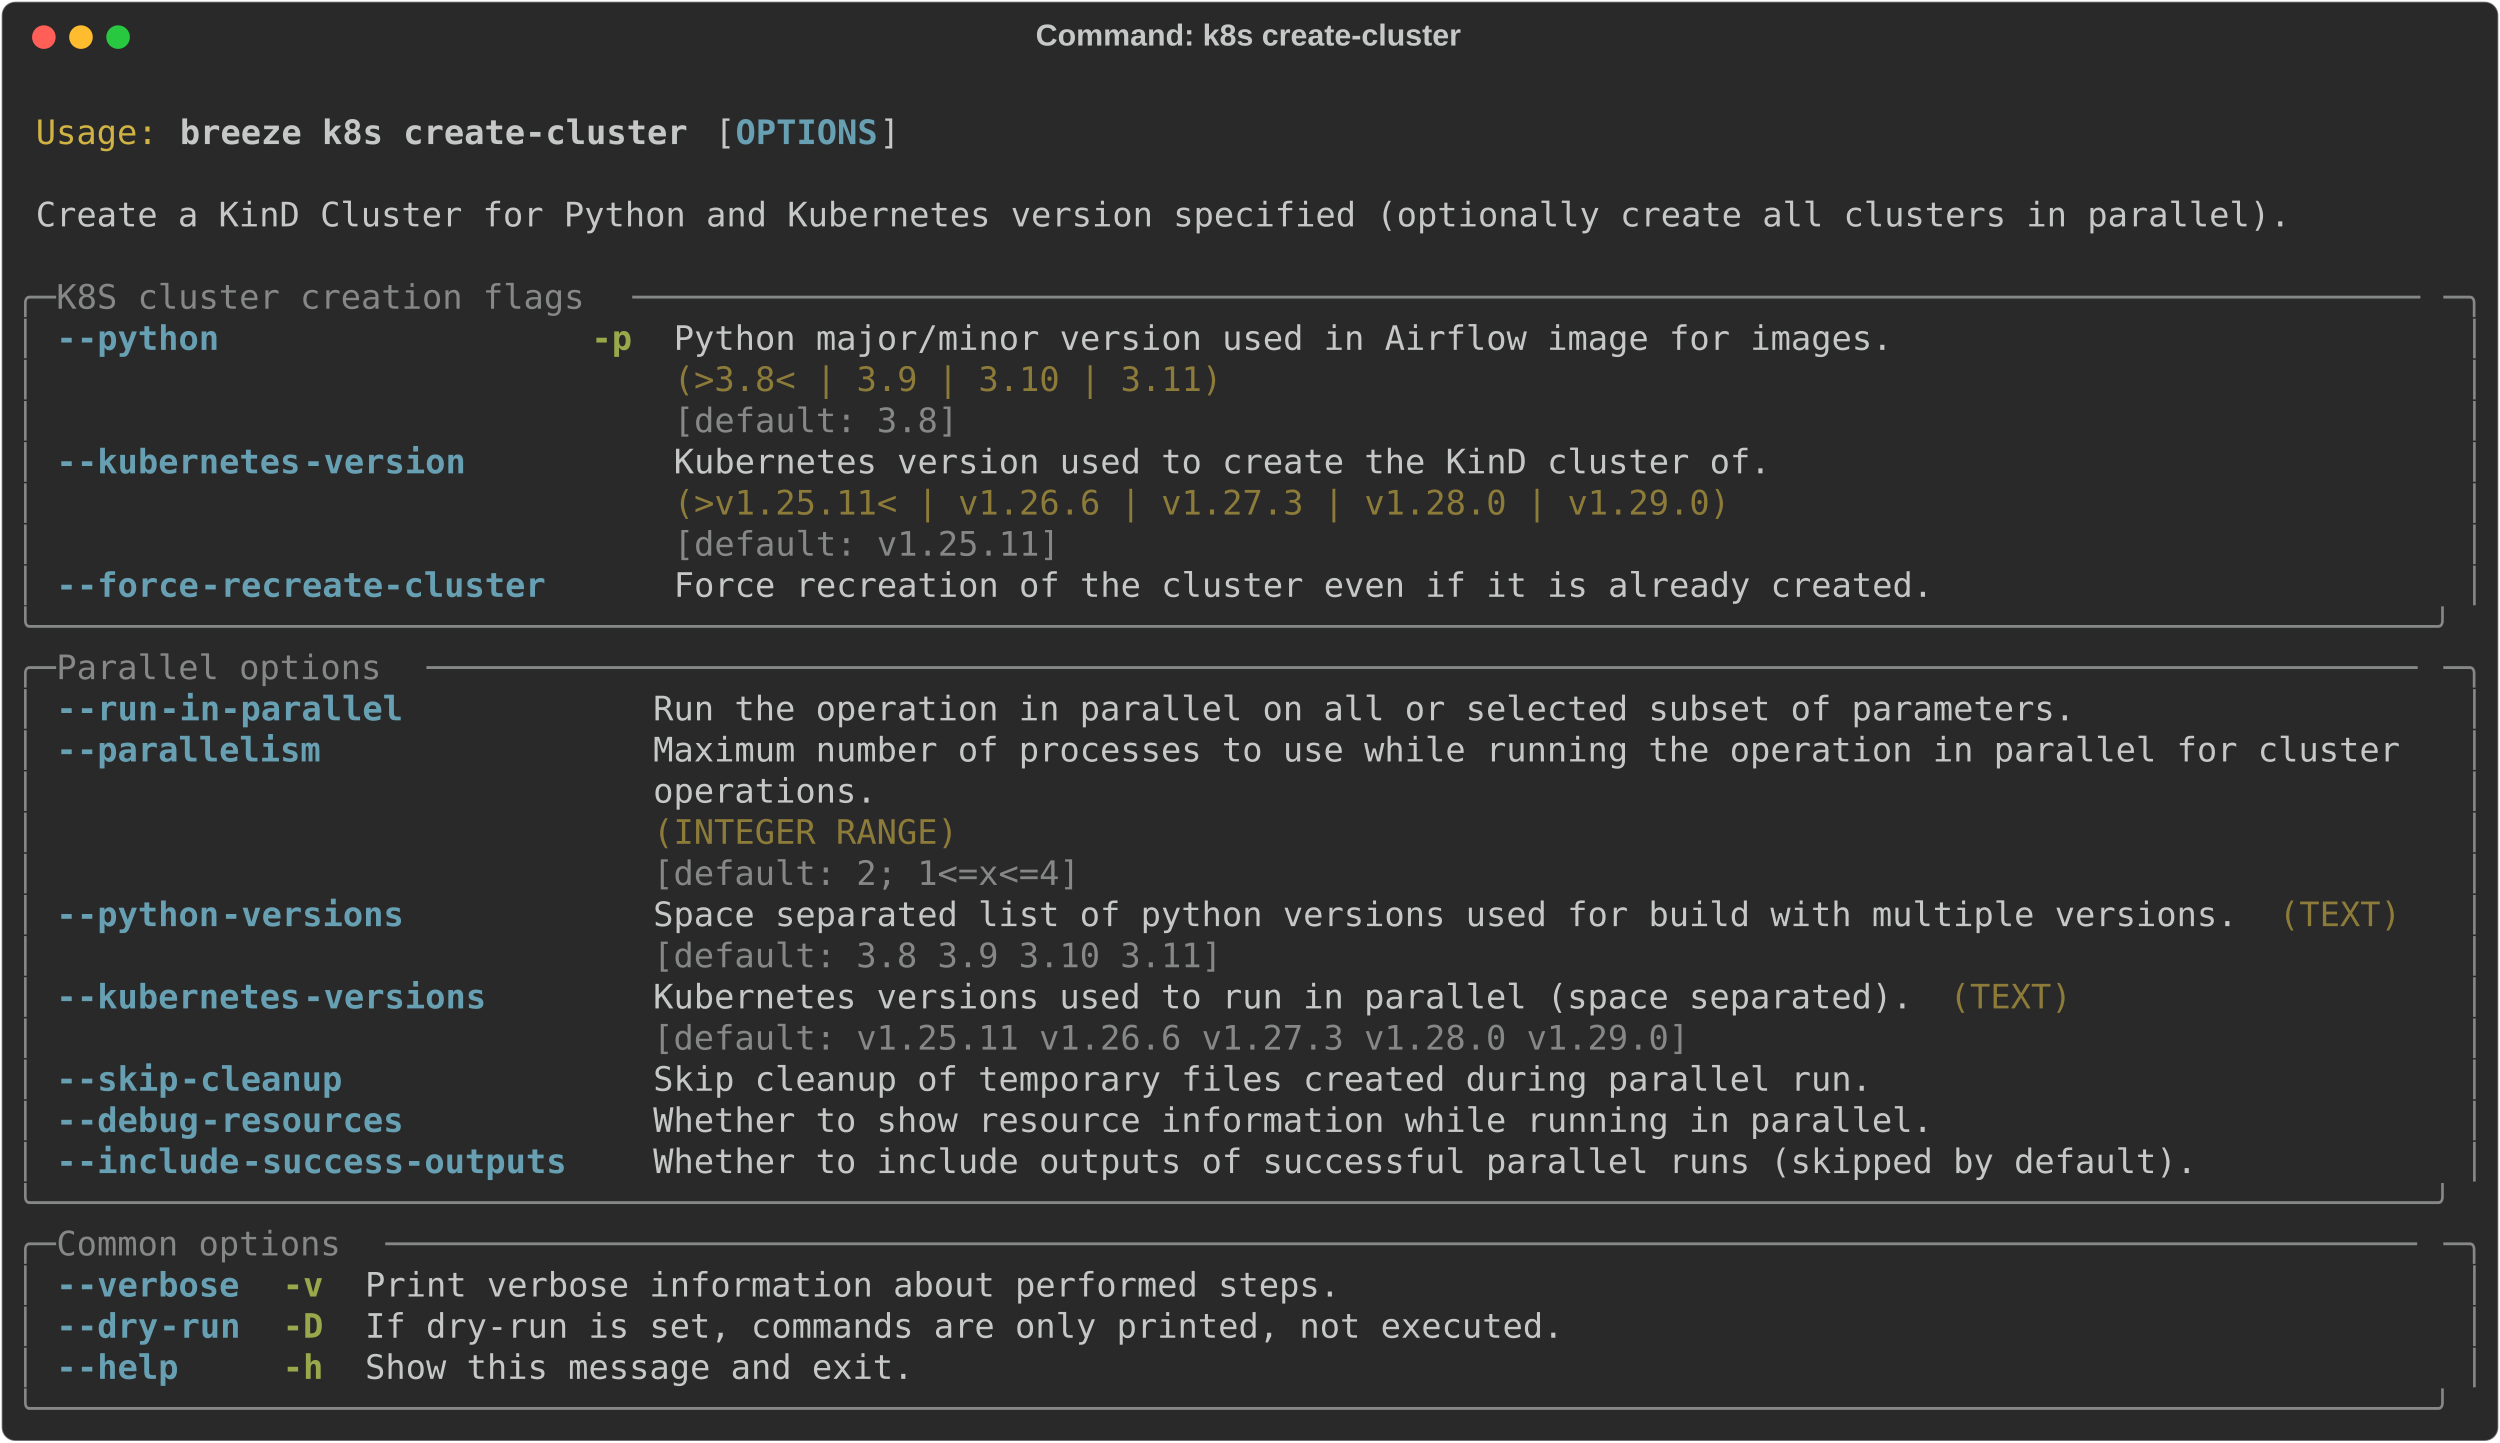
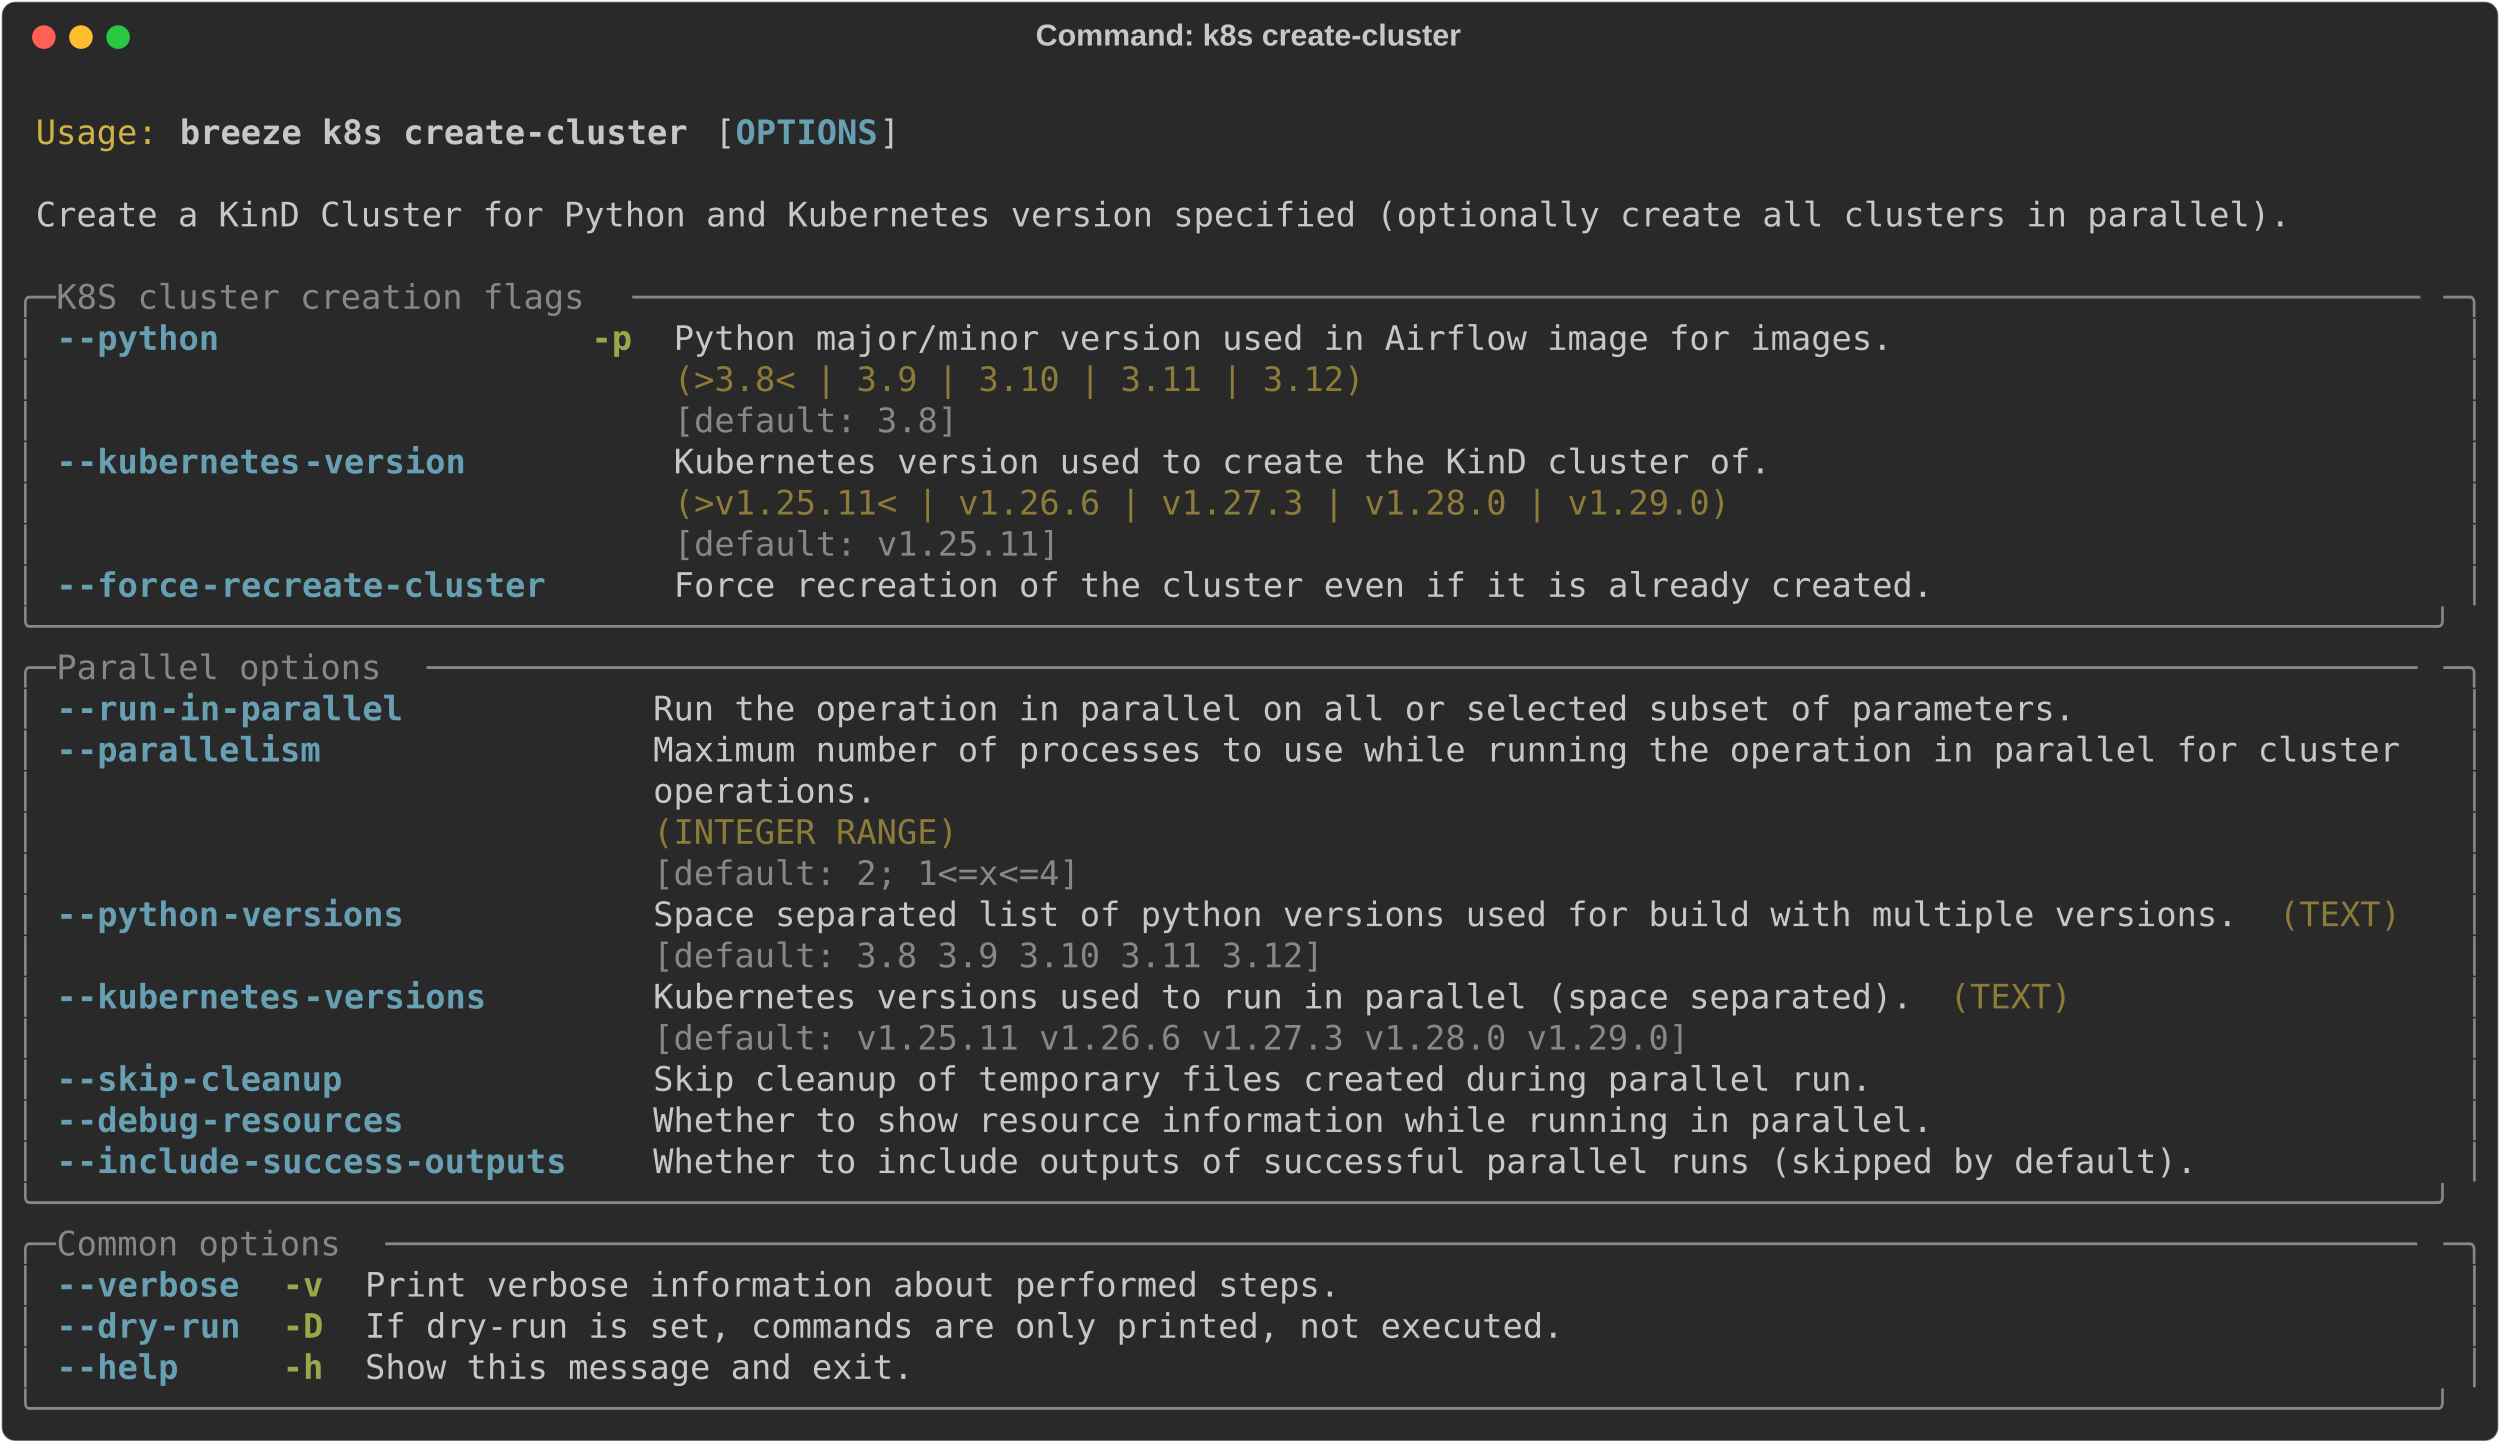
<svg xmlns="http://www.w3.org/2000/svg" class="rich-terminal" viewBox="0 0 1482 855.2">
  <style>

    @font-face {
        font-family: "Fira Code";
        src: local("FiraCode-Regular"),
                url("https://cdnjs.cloudflare.com/ajax/libs/firacode/6.2.0/woff2/FiraCode-Regular.woff2") format("woff2"),
                url("https://cdnjs.cloudflare.com/ajax/libs/firacode/6.2.0/woff/FiraCode-Regular.woff") format("woff");
        font-style: normal;
        font-weight: 400;
    }
    @font-face {
        font-family: "Fira Code";
        src: local("FiraCode-Bold"),
                url("https://cdnjs.cloudflare.com/ajax/libs/firacode/6.2.0/woff2/FiraCode-Bold.woff2") format("woff2"),
                url("https://cdnjs.cloudflare.com/ajax/libs/firacode/6.2.0/woff/FiraCode-Bold.woff") format("woff");
        font-style: bold;
        font-weight: 700;
    }

    .breeze-k8s-create-cluster-matrix {
        font-family: Fira Code, monospace;
        font-size: 20px;
        line-height: 24.4px;
        font-variant-east-asian: full-width;
    }

    .breeze-k8s-create-cluster-title {
        font-size: 18px;
        font-weight: bold;
        font-family: arial;
    }

    .breeze-k8s-create-cluster-r1 { fill: #c5c8c6 }
.breeze-k8s-create-cluster-r2 { fill: #d0b344 }
.breeze-k8s-create-cluster-r3 { fill: #c5c8c6;font-weight: bold }
.breeze-k8s-create-cluster-r4 { fill: #68a0b3;font-weight: bold }
.breeze-k8s-create-cluster-r5 { fill: #868887 }
.breeze-k8s-create-cluster-r6 { fill: #98a84b;font-weight: bold }
.breeze-k8s-create-cluster-r7 { fill: #8d7b39 }
    </style>
  <defs>
    <clipPath id="breeze-k8s-create-cluster-clip-terminal">
      <rect x="0" y="0" width="1463.0" height="804.2" />
    </clipPath>
    <clipPath id="breeze-k8s-create-cluster-line-0">
      <rect x="0" y="1.5" width="1464" height="24.65" />
    </clipPath>
    <clipPath id="breeze-k8s-create-cluster-line-1">
      <rect x="0" y="25.9" width="1464" height="24.65" />
    </clipPath>
    <clipPath id="breeze-k8s-create-cluster-line-2">
      <rect x="0" y="50.3" width="1464" height="24.65" />
    </clipPath>
    <clipPath id="breeze-k8s-create-cluster-line-3">
      <rect x="0" y="74.7" width="1464" height="24.65" />
    </clipPath>
    <clipPath id="breeze-k8s-create-cluster-line-4">
      <rect x="0" y="99.1" width="1464" height="24.65" />
    </clipPath>
    <clipPath id="breeze-k8s-create-cluster-line-5">
      <rect x="0" y="123.5" width="1464" height="24.65" />
    </clipPath>
    <clipPath id="breeze-k8s-create-cluster-line-6">
      <rect x="0" y="147.9" width="1464" height="24.65" />
    </clipPath>
    <clipPath id="breeze-k8s-create-cluster-line-7">
      <rect x="0" y="172.3" width="1464" height="24.65" />
    </clipPath>
    <clipPath id="breeze-k8s-create-cluster-line-8">
      <rect x="0" y="196.7" width="1464" height="24.65" />
    </clipPath>
    <clipPath id="breeze-k8s-create-cluster-line-9">
      <rect x="0" y="221.1" width="1464" height="24.65" />
    </clipPath>
    <clipPath id="breeze-k8s-create-cluster-line-10">
      <rect x="0" y="245.5" width="1464" height="24.65" />
    </clipPath>
    <clipPath id="breeze-k8s-create-cluster-line-11">
      <rect x="0" y="269.9" width="1464" height="24.65" />
    </clipPath>
    <clipPath id="breeze-k8s-create-cluster-line-12">
      <rect x="0" y="294.3" width="1464" height="24.65" />
    </clipPath>
    <clipPath id="breeze-k8s-create-cluster-line-13">
      <rect x="0" y="318.7" width="1464" height="24.65" />
    </clipPath>
    <clipPath id="breeze-k8s-create-cluster-line-14">
      <rect x="0" y="343.1" width="1464" height="24.65" />
    </clipPath>
    <clipPath id="breeze-k8s-create-cluster-line-15">
      <rect x="0" y="367.5" width="1464" height="24.65" />
    </clipPath>
    <clipPath id="breeze-k8s-create-cluster-line-16">
      <rect x="0" y="391.9" width="1464" height="24.65" />
    </clipPath>
    <clipPath id="breeze-k8s-create-cluster-line-17">
      <rect x="0" y="416.3" width="1464" height="24.65" />
    </clipPath>
    <clipPath id="breeze-k8s-create-cluster-line-18">
      <rect x="0" y="440.7" width="1464" height="24.65" />
    </clipPath>
    <clipPath id="breeze-k8s-create-cluster-line-19">
      <rect x="0" y="465.1" width="1464" height="24.65" />
    </clipPath>
    <clipPath id="breeze-k8s-create-cluster-line-20">
      <rect x="0" y="489.5" width="1464" height="24.65" />
    </clipPath>
    <clipPath id="breeze-k8s-create-cluster-line-21">
      <rect x="0" y="513.9" width="1464" height="24.65" />
    </clipPath>
    <clipPath id="breeze-k8s-create-cluster-line-22">
      <rect x="0" y="538.3" width="1464" height="24.65" />
    </clipPath>
    <clipPath id="breeze-k8s-create-cluster-line-23">
      <rect x="0" y="562.7" width="1464" height="24.65" />
    </clipPath>
    <clipPath id="breeze-k8s-create-cluster-line-24">
      <rect x="0" y="587.1" width="1464" height="24.65" />
    </clipPath>
    <clipPath id="breeze-k8s-create-cluster-line-25">
      <rect x="0" y="611.5" width="1464" height="24.65" />
    </clipPath>
    <clipPath id="breeze-k8s-create-cluster-line-26">
      <rect x="0" y="635.9" width="1464" height="24.65" />
    </clipPath>
    <clipPath id="breeze-k8s-create-cluster-line-27">
      <rect x="0" y="660.3" width="1464" height="24.65" />
    </clipPath>
    <clipPath id="breeze-k8s-create-cluster-line-28">
      <rect x="0" y="684.7" width="1464" height="24.65" />
    </clipPath>
    <clipPath id="breeze-k8s-create-cluster-line-29">
      <rect x="0" y="709.1" width="1464" height="24.65" />
    </clipPath>
    <clipPath id="breeze-k8s-create-cluster-line-30">
      <rect x="0" y="733.5" width="1464" height="24.65" />
    </clipPath>
    <clipPath id="breeze-k8s-create-cluster-line-31">
      <rect x="0" y="757.9" width="1464" height="24.65" />
    </clipPath>
  </defs>
  <rect fill="#292929" stroke="rgba(255,255,255,0.35)" stroke-width="1" x="1" y="1" width="1480" height="853.2" rx="8" />
  <text class="breeze-k8s-create-cluster-title" fill="#c5c8c6" text-anchor="middle" x="740" y="27">Command: k8s create-cluster</text>
  <g transform="translate(26,22)">
    <circle cx="0" cy="0" r="7" fill="#ff5f57" />
    <circle cx="22" cy="0" r="7" fill="#febc2e" />
    <circle cx="44" cy="0" r="7" fill="#28c840" />
  </g>
  <g transform="translate(9, 41)" clip-path="url(#breeze-k8s-create-cluster-clip-terminal)">
    <g class="breeze-k8s-create-cluster-matrix">
      <text class="breeze-k8s-create-cluster-r1" x="1464" y="20" textLength="12.2" clip-path="url(#breeze-k8s-create-cluster-line-0)">
</text>
      <text class="breeze-k8s-create-cluster-r2" x="12.2" y="44.4" textLength="73.2" clip-path="url(#breeze-k8s-create-cluster-line-1)">Usage:</text>
      <text class="breeze-k8s-create-cluster-r3" x="97.6" y="44.4" textLength="305" clip-path="url(#breeze-k8s-create-cluster-line-1)">breeze k8s create-cluster</text>
      <text class="breeze-k8s-create-cluster-r1" x="414.8" y="44.4" textLength="12.2" clip-path="url(#breeze-k8s-create-cluster-line-1)">[</text>
      <text class="breeze-k8s-create-cluster-r4" x="427" y="44.4" textLength="85.4" clip-path="url(#breeze-k8s-create-cluster-line-1)">OPTIONS</text>
      <text class="breeze-k8s-create-cluster-r1" x="512.4" y="44.4" textLength="12.2" clip-path="url(#breeze-k8s-create-cluster-line-1)">]</text>
      <text class="breeze-k8s-create-cluster-r1" x="1464" y="44.4" textLength="12.2" clip-path="url(#breeze-k8s-create-cluster-line-1)">
</text>
      <text class="breeze-k8s-create-cluster-r1" x="1464" y="68.8" textLength="12.2" clip-path="url(#breeze-k8s-create-cluster-line-2)">
</text>
      <text class="breeze-k8s-create-cluster-r1" x="12.2" y="93.2" textLength="1354.2" clip-path="url(#breeze-k8s-create-cluster-line-3)">Create a KinD Cluster for Python and Kubernetes version specified (optionally create all clusters in parallel).</text>
      <text class="breeze-k8s-create-cluster-r1" x="1464" y="93.2" textLength="12.2" clip-path="url(#breeze-k8s-create-cluster-line-3)">
</text>
      <text class="breeze-k8s-create-cluster-r1" x="1464" y="117.6" textLength="12.2" clip-path="url(#breeze-k8s-create-cluster-line-4)">
</text>
      <text class="breeze-k8s-create-cluster-r5" x="0" y="142" textLength="24.4" clip-path="url(#breeze-k8s-create-cluster-line-5)">╭─</text>
      <text class="breeze-k8s-create-cluster-r5" x="24.4" y="142" textLength="341.6" clip-path="url(#breeze-k8s-create-cluster-line-5)"> K8S cluster creation flags </text>
      <text class="breeze-k8s-create-cluster-r5" x="366" y="142" textLength="1073.6" clip-path="url(#breeze-k8s-create-cluster-line-5)">────────────────────────────────────────────────────────────────────────────────────────</text>
      <text class="breeze-k8s-create-cluster-r5" x="1439.6" y="142" textLength="24.4" clip-path="url(#breeze-k8s-create-cluster-line-5)">─╮</text>
      <text class="breeze-k8s-create-cluster-r1" x="1464" y="142" textLength="12.2" clip-path="url(#breeze-k8s-create-cluster-line-5)">
</text>
      <text class="breeze-k8s-create-cluster-r5" x="0" y="166.4" textLength="12.2" clip-path="url(#breeze-k8s-create-cluster-line-6)">│</text>
      <text class="breeze-k8s-create-cluster-r4" x="24.4" y="166.4" textLength="12.2" clip-path="url(#breeze-k8s-create-cluster-line-6)">-</text>
      <text class="breeze-k8s-create-cluster-r4" x="36.6" y="166.4" textLength="85.4" clip-path="url(#breeze-k8s-create-cluster-line-6)">-python</text>
      <text class="breeze-k8s-create-cluster-r6" x="341.6" y="166.4" textLength="24.4" clip-path="url(#breeze-k8s-create-cluster-line-6)">-p</text>
      <text class="breeze-k8s-create-cluster-r1" x="390.4" y="166.4" textLength="732" clip-path="url(#breeze-k8s-create-cluster-line-6)">Python major/minor version used in Airflow image for images.</text>
      <text class="breeze-k8s-create-cluster-r5" x="1451.8" y="166.4" textLength="12.2" clip-path="url(#breeze-k8s-create-cluster-line-6)">│</text>
      <text class="breeze-k8s-create-cluster-r1" x="1464" y="166.4" textLength="12.2" clip-path="url(#breeze-k8s-create-cluster-line-6)">
</text>
      <text class="breeze-k8s-create-cluster-r5" x="0" y="190.8" textLength="12.2" clip-path="url(#breeze-k8s-create-cluster-line-7)">│</text>
-       <text class="breeze-k8s-create-cluster-r7" x="390.4" y="190.8" textLength="732" clip-path="url(#breeze-k8s-create-cluster-line-7)">(&gt;3.8&lt; | 3.9 | 3.10 | 3.11)                                 </text>
+       <text class="breeze-k8s-create-cluster-r7" x="390.4" y="190.8" textLength="732" clip-path="url(#breeze-k8s-create-cluster-line-7)">(&gt;3.8&lt; | 3.9 | 3.10 | 3.11 | 3.12)                          </text>
      <text class="breeze-k8s-create-cluster-r5" x="1451.8" y="190.8" textLength="12.2" clip-path="url(#breeze-k8s-create-cluster-line-7)">│</text>
      <text class="breeze-k8s-create-cluster-r1" x="1464" y="190.8" textLength="12.2" clip-path="url(#breeze-k8s-create-cluster-line-7)">
</text>
      <text class="breeze-k8s-create-cluster-r5" x="0" y="215.2" textLength="12.2" clip-path="url(#breeze-k8s-create-cluster-line-8)">│</text>
      <text class="breeze-k8s-create-cluster-r5" x="390.4" y="215.2" textLength="732" clip-path="url(#breeze-k8s-create-cluster-line-8)">[default: 3.8]                                              </text>
      <text class="breeze-k8s-create-cluster-r5" x="1451.8" y="215.2" textLength="12.2" clip-path="url(#breeze-k8s-create-cluster-line-8)">│</text>
      <text class="breeze-k8s-create-cluster-r1" x="1464" y="215.2" textLength="12.2" clip-path="url(#breeze-k8s-create-cluster-line-8)">
</text>
      <text class="breeze-k8s-create-cluster-r5" x="0" y="239.6" textLength="12.2" clip-path="url(#breeze-k8s-create-cluster-line-9)">│</text>
      <text class="breeze-k8s-create-cluster-r4" x="24.4" y="239.6" textLength="12.2" clip-path="url(#breeze-k8s-create-cluster-line-9)">-</text>
      <text class="breeze-k8s-create-cluster-r4" x="36.6" y="239.6" textLength="134.2" clip-path="url(#breeze-k8s-create-cluster-line-9)">-kubernetes</text>
      <text class="breeze-k8s-create-cluster-r4" x="170.8" y="239.6" textLength="97.6" clip-path="url(#breeze-k8s-create-cluster-line-9)">-version</text>
      <text class="breeze-k8s-create-cluster-r1" x="390.4" y="239.6" textLength="658.8" clip-path="url(#breeze-k8s-create-cluster-line-9)">Kubernetes version used to create the KinD cluster of.</text>
      <text class="breeze-k8s-create-cluster-r5" x="1451.8" y="239.6" textLength="12.2" clip-path="url(#breeze-k8s-create-cluster-line-9)">│</text>
      <text class="breeze-k8s-create-cluster-r1" x="1464" y="239.6" textLength="12.2" clip-path="url(#breeze-k8s-create-cluster-line-9)">
</text>
      <text class="breeze-k8s-create-cluster-r5" x="0" y="264" textLength="12.2" clip-path="url(#breeze-k8s-create-cluster-line-10)">│</text>
      <text class="breeze-k8s-create-cluster-r7" x="390.4" y="264" textLength="658.8" clip-path="url(#breeze-k8s-create-cluster-line-10)">(&gt;v1.25.11&lt; | v1.26.6 | v1.27.3 | v1.28.0 | v1.29.0)  </text>
      <text class="breeze-k8s-create-cluster-r5" x="1451.8" y="264" textLength="12.2" clip-path="url(#breeze-k8s-create-cluster-line-10)">│</text>
      <text class="breeze-k8s-create-cluster-r1" x="1464" y="264" textLength="12.2" clip-path="url(#breeze-k8s-create-cluster-line-10)">
</text>
      <text class="breeze-k8s-create-cluster-r5" x="0" y="288.4" textLength="12.2" clip-path="url(#breeze-k8s-create-cluster-line-11)">│</text>
      <text class="breeze-k8s-create-cluster-r5" x="390.4" y="288.4" textLength="658.8" clip-path="url(#breeze-k8s-create-cluster-line-11)">[default: v1.25.11]                                   </text>
      <text class="breeze-k8s-create-cluster-r5" x="1451.8" y="288.4" textLength="12.2" clip-path="url(#breeze-k8s-create-cluster-line-11)">│</text>
      <text class="breeze-k8s-create-cluster-r1" x="1464" y="288.4" textLength="12.2" clip-path="url(#breeze-k8s-create-cluster-line-11)">
</text>
      <text class="breeze-k8s-create-cluster-r5" x="0" y="312.8" textLength="12.2" clip-path="url(#breeze-k8s-create-cluster-line-12)">│</text>
      <text class="breeze-k8s-create-cluster-r4" x="24.4" y="312.8" textLength="12.2" clip-path="url(#breeze-k8s-create-cluster-line-12)">-</text>
      <text class="breeze-k8s-create-cluster-r4" x="36.6" y="312.8" textLength="73.2" clip-path="url(#breeze-k8s-create-cluster-line-12)">-force</text>
      <text class="breeze-k8s-create-cluster-r4" x="109.8" y="312.8" textLength="207.4" clip-path="url(#breeze-k8s-create-cluster-line-12)">-recreate-cluster</text>
      <text class="breeze-k8s-create-cluster-r1" x="390.4" y="312.8" textLength="756.4" clip-path="url(#breeze-k8s-create-cluster-line-12)">Force recreation of the cluster even if it is already created.</text>
      <text class="breeze-k8s-create-cluster-r5" x="1451.8" y="312.8" textLength="12.2" clip-path="url(#breeze-k8s-create-cluster-line-12)">│</text>
      <text class="breeze-k8s-create-cluster-r1" x="1464" y="312.8" textLength="12.2" clip-path="url(#breeze-k8s-create-cluster-line-12)">
</text>
      <text class="breeze-k8s-create-cluster-r5" x="0" y="337.2" textLength="1464" clip-path="url(#breeze-k8s-create-cluster-line-13)">╰──────────────────────────────────────────────────────────────────────────────────────────────────────────────────────╯</text>
      <text class="breeze-k8s-create-cluster-r1" x="1464" y="337.2" textLength="12.2" clip-path="url(#breeze-k8s-create-cluster-line-13)">
</text>
      <text class="breeze-k8s-create-cluster-r5" x="0" y="361.6" textLength="24.4" clip-path="url(#breeze-k8s-create-cluster-line-14)">╭─</text>
      <text class="breeze-k8s-create-cluster-r5" x="24.4" y="361.6" textLength="219.6" clip-path="url(#breeze-k8s-create-cluster-line-14)"> Parallel options </text>
      <text class="breeze-k8s-create-cluster-r5" x="244" y="361.6" textLength="1195.6" clip-path="url(#breeze-k8s-create-cluster-line-14)">──────────────────────────────────────────────────────────────────────────────────────────────────</text>
      <text class="breeze-k8s-create-cluster-r5" x="1439.6" y="361.6" textLength="24.4" clip-path="url(#breeze-k8s-create-cluster-line-14)">─╮</text>
      <text class="breeze-k8s-create-cluster-r1" x="1464" y="361.6" textLength="12.2" clip-path="url(#breeze-k8s-create-cluster-line-14)">
</text>
      <text class="breeze-k8s-create-cluster-r5" x="0" y="386" textLength="12.2" clip-path="url(#breeze-k8s-create-cluster-line-15)">│</text>
      <text class="breeze-k8s-create-cluster-r4" x="24.4" y="386" textLength="12.2" clip-path="url(#breeze-k8s-create-cluster-line-15)">-</text>
      <text class="breeze-k8s-create-cluster-r4" x="36.6" y="386" textLength="48.8" clip-path="url(#breeze-k8s-create-cluster-line-15)">-run</text>
      <text class="breeze-k8s-create-cluster-r4" x="85.4" y="386" textLength="146.4" clip-path="url(#breeze-k8s-create-cluster-line-15)">-in-parallel</text>
      <text class="breeze-k8s-create-cluster-r1" x="378.2" y="386" textLength="854" clip-path="url(#breeze-k8s-create-cluster-line-15)">Run the operation in parallel on all or selected subset of parameters.</text>
      <text class="breeze-k8s-create-cluster-r5" x="1451.8" y="386" textLength="12.2" clip-path="url(#breeze-k8s-create-cluster-line-15)">│</text>
      <text class="breeze-k8s-create-cluster-r1" x="1464" y="386" textLength="12.2" clip-path="url(#breeze-k8s-create-cluster-line-15)">
</text>
      <text class="breeze-k8s-create-cluster-r5" x="0" y="410.4" textLength="12.2" clip-path="url(#breeze-k8s-create-cluster-line-16)">│</text>
      <text class="breeze-k8s-create-cluster-r4" x="24.4" y="410.4" textLength="12.2" clip-path="url(#breeze-k8s-create-cluster-line-16)">-</text>
      <text class="breeze-k8s-create-cluster-r4" x="36.6" y="410.4" textLength="146.4" clip-path="url(#breeze-k8s-create-cluster-line-16)">-parallelism</text>
      <text class="breeze-k8s-create-cluster-r1" x="378.2" y="410.4" textLength="1061.4" clip-path="url(#breeze-k8s-create-cluster-line-16)">Maximum number of processes to use while running the operation in parallel for cluster </text>
      <text class="breeze-k8s-create-cluster-r5" x="1451.8" y="410.4" textLength="12.2" clip-path="url(#breeze-k8s-create-cluster-line-16)">│</text>
      <text class="breeze-k8s-create-cluster-r1" x="1464" y="410.4" textLength="12.2" clip-path="url(#breeze-k8s-create-cluster-line-16)">
</text>
      <text class="breeze-k8s-create-cluster-r5" x="0" y="434.8" textLength="12.2" clip-path="url(#breeze-k8s-create-cluster-line-17)">│</text>
      <text class="breeze-k8s-create-cluster-r1" x="378.2" y="434.8" textLength="1061.4" clip-path="url(#breeze-k8s-create-cluster-line-17)">operations.                                                                            </text>
      <text class="breeze-k8s-create-cluster-r5" x="1451.8" y="434.8" textLength="12.2" clip-path="url(#breeze-k8s-create-cluster-line-17)">│</text>
      <text class="breeze-k8s-create-cluster-r1" x="1464" y="434.8" textLength="12.2" clip-path="url(#breeze-k8s-create-cluster-line-17)">
</text>
      <text class="breeze-k8s-create-cluster-r5" x="0" y="459.2" textLength="12.2" clip-path="url(#breeze-k8s-create-cluster-line-18)">│</text>
      <text class="breeze-k8s-create-cluster-r7" x="378.2" y="459.2" textLength="1061.4" clip-path="url(#breeze-k8s-create-cluster-line-18)">(INTEGER RANGE)                                                                        </text>
      <text class="breeze-k8s-create-cluster-r5" x="1451.8" y="459.2" textLength="12.2" clip-path="url(#breeze-k8s-create-cluster-line-18)">│</text>
      <text class="breeze-k8s-create-cluster-r1" x="1464" y="459.2" textLength="12.2" clip-path="url(#breeze-k8s-create-cluster-line-18)">
</text>
      <text class="breeze-k8s-create-cluster-r5" x="0" y="483.6" textLength="12.2" clip-path="url(#breeze-k8s-create-cluster-line-19)">│</text>
      <text class="breeze-k8s-create-cluster-r5" x="378.2" y="483.6" textLength="1061.4" clip-path="url(#breeze-k8s-create-cluster-line-19)">[default: 2; 1&lt;=x&lt;=4]                                                                  </text>
      <text class="breeze-k8s-create-cluster-r5" x="1451.8" y="483.6" textLength="12.2" clip-path="url(#breeze-k8s-create-cluster-line-19)">│</text>
      <text class="breeze-k8s-create-cluster-r1" x="1464" y="483.6" textLength="12.2" clip-path="url(#breeze-k8s-create-cluster-line-19)">
</text>
      <text class="breeze-k8s-create-cluster-r5" x="0" y="508" textLength="12.2" clip-path="url(#breeze-k8s-create-cluster-line-20)">│</text>
      <text class="breeze-k8s-create-cluster-r4" x="24.4" y="508" textLength="12.2" clip-path="url(#breeze-k8s-create-cluster-line-20)">-</text>
      <text class="breeze-k8s-create-cluster-r4" x="36.6" y="508" textLength="85.4" clip-path="url(#breeze-k8s-create-cluster-line-20)">-python</text>
      <text class="breeze-k8s-create-cluster-r4" x="122" y="508" textLength="109.8" clip-path="url(#breeze-k8s-create-cluster-line-20)">-versions</text>
      <text class="breeze-k8s-create-cluster-r1" x="378.2" y="508" textLength="951.6" clip-path="url(#breeze-k8s-create-cluster-line-20)">Space separated list of python versions used for build with multiple versions.</text>
      <text class="breeze-k8s-create-cluster-r7" x="1342" y="508" textLength="73.2" clip-path="url(#breeze-k8s-create-cluster-line-20)">(TEXT)</text>
      <text class="breeze-k8s-create-cluster-r5" x="1451.8" y="508" textLength="12.2" clip-path="url(#breeze-k8s-create-cluster-line-20)">│</text>
      <text class="breeze-k8s-create-cluster-r1" x="1464" y="508" textLength="12.2" clip-path="url(#breeze-k8s-create-cluster-line-20)">
</text>
      <text class="breeze-k8s-create-cluster-r5" x="0" y="532.4" textLength="12.2" clip-path="url(#breeze-k8s-create-cluster-line-21)">│</text>
-       <text class="breeze-k8s-create-cluster-r5" x="378.2" y="532.4" textLength="951.6" clip-path="url(#breeze-k8s-create-cluster-line-21)">[default: 3.8 3.9 3.10 3.11]                                                  </text>
+       <text class="breeze-k8s-create-cluster-r5" x="378.2" y="532.4" textLength="951.6" clip-path="url(#breeze-k8s-create-cluster-line-21)">[default: 3.8 3.9 3.10 3.11 3.12]                                             </text>
      <text class="breeze-k8s-create-cluster-r5" x="1451.8" y="532.4" textLength="12.2" clip-path="url(#breeze-k8s-create-cluster-line-21)">│</text>
      <text class="breeze-k8s-create-cluster-r1" x="1464" y="532.4" textLength="12.2" clip-path="url(#breeze-k8s-create-cluster-line-21)">
</text>
      <text class="breeze-k8s-create-cluster-r5" x="0" y="556.8" textLength="12.2" clip-path="url(#breeze-k8s-create-cluster-line-22)">│</text>
      <text class="breeze-k8s-create-cluster-r4" x="24.4" y="556.8" textLength="12.2" clip-path="url(#breeze-k8s-create-cluster-line-22)">-</text>
      <text class="breeze-k8s-create-cluster-r4" x="36.6" y="556.8" textLength="134.2" clip-path="url(#breeze-k8s-create-cluster-line-22)">-kubernetes</text>
      <text class="breeze-k8s-create-cluster-r4" x="170.8" y="556.8" textLength="109.8" clip-path="url(#breeze-k8s-create-cluster-line-22)">-versions</text>
      <text class="breeze-k8s-create-cluster-r1" x="378.2" y="556.8" textLength="756.4" clip-path="url(#breeze-k8s-create-cluster-line-22)">Kubernetes versions used to run in parallel (space separated).</text>
      <text class="breeze-k8s-create-cluster-r7" x="1146.8" y="556.8" textLength="73.2" clip-path="url(#breeze-k8s-create-cluster-line-22)">(TEXT)</text>
      <text class="breeze-k8s-create-cluster-r5" x="1451.8" y="556.8" textLength="12.2" clip-path="url(#breeze-k8s-create-cluster-line-22)">│</text>
      <text class="breeze-k8s-create-cluster-r1" x="1464" y="556.8" textLength="12.2" clip-path="url(#breeze-k8s-create-cluster-line-22)">
</text>
      <text class="breeze-k8s-create-cluster-r5" x="0" y="581.2" textLength="12.2" clip-path="url(#breeze-k8s-create-cluster-line-23)">│</text>
      <text class="breeze-k8s-create-cluster-r5" x="378.2" y="581.2" textLength="756.4" clip-path="url(#breeze-k8s-create-cluster-line-23)">[default: v1.25.11 v1.26.6 v1.27.3 v1.28.0 v1.29.0]           </text>
      <text class="breeze-k8s-create-cluster-r5" x="1451.8" y="581.2" textLength="12.2" clip-path="url(#breeze-k8s-create-cluster-line-23)">│</text>
      <text class="breeze-k8s-create-cluster-r1" x="1464" y="581.2" textLength="12.2" clip-path="url(#breeze-k8s-create-cluster-line-23)">
</text>
      <text class="breeze-k8s-create-cluster-r5" x="0" y="605.6" textLength="12.2" clip-path="url(#breeze-k8s-create-cluster-line-24)">│</text>
      <text class="breeze-k8s-create-cluster-r4" x="24.4" y="605.6" textLength="12.2" clip-path="url(#breeze-k8s-create-cluster-line-24)">-</text>
      <text class="breeze-k8s-create-cluster-r4" x="36.6" y="605.6" textLength="61" clip-path="url(#breeze-k8s-create-cluster-line-24)">-skip</text>
      <text class="breeze-k8s-create-cluster-r4" x="97.6" y="605.6" textLength="97.6" clip-path="url(#breeze-k8s-create-cluster-line-24)">-cleanup</text>
      <text class="breeze-k8s-create-cluster-r1" x="378.2" y="605.6" textLength="732" clip-path="url(#breeze-k8s-create-cluster-line-24)">Skip cleanup of temporary files created during parallel run.</text>
      <text class="breeze-k8s-create-cluster-r5" x="1451.8" y="605.6" textLength="12.2" clip-path="url(#breeze-k8s-create-cluster-line-24)">│</text>
      <text class="breeze-k8s-create-cluster-r1" x="1464" y="605.6" textLength="12.2" clip-path="url(#breeze-k8s-create-cluster-line-24)">
</text>
      <text class="breeze-k8s-create-cluster-r5" x="0" y="630" textLength="12.2" clip-path="url(#breeze-k8s-create-cluster-line-25)">│</text>
      <text class="breeze-k8s-create-cluster-r4" x="24.4" y="630" textLength="12.2" clip-path="url(#breeze-k8s-create-cluster-line-25)">-</text>
      <text class="breeze-k8s-create-cluster-r4" x="36.6" y="630" textLength="73.2" clip-path="url(#breeze-k8s-create-cluster-line-25)">-debug</text>
      <text class="breeze-k8s-create-cluster-r4" x="109.8" y="630" textLength="122" clip-path="url(#breeze-k8s-create-cluster-line-25)">-resources</text>
      <text class="breeze-k8s-create-cluster-r1" x="378.2" y="630" textLength="768.6" clip-path="url(#breeze-k8s-create-cluster-line-25)">Whether to show resource information while running in parallel.</text>
      <text class="breeze-k8s-create-cluster-r5" x="1451.8" y="630" textLength="12.2" clip-path="url(#breeze-k8s-create-cluster-line-25)">│</text>
      <text class="breeze-k8s-create-cluster-r1" x="1464" y="630" textLength="12.2" clip-path="url(#breeze-k8s-create-cluster-line-25)">
</text>
      <text class="breeze-k8s-create-cluster-r5" x="0" y="654.4" textLength="12.2" clip-path="url(#breeze-k8s-create-cluster-line-26)">│</text>
      <text class="breeze-k8s-create-cluster-r4" x="24.4" y="654.4" textLength="12.2" clip-path="url(#breeze-k8s-create-cluster-line-26)">-</text>
      <text class="breeze-k8s-create-cluster-r4" x="36.6" y="654.4" textLength="97.6" clip-path="url(#breeze-k8s-create-cluster-line-26)">-include</text>
      <text class="breeze-k8s-create-cluster-r4" x="134.2" y="654.4" textLength="195.2" clip-path="url(#breeze-k8s-create-cluster-line-26)">-success-outputs</text>
      <text class="breeze-k8s-create-cluster-r1" x="378.2" y="654.4" textLength="927.2" clip-path="url(#breeze-k8s-create-cluster-line-26)">Whether to include outputs of successful parallel runs (skipped by default).</text>
      <text class="breeze-k8s-create-cluster-r5" x="1451.8" y="654.4" textLength="12.2" clip-path="url(#breeze-k8s-create-cluster-line-26)">│</text>
      <text class="breeze-k8s-create-cluster-r1" x="1464" y="654.4" textLength="12.2" clip-path="url(#breeze-k8s-create-cluster-line-26)">
</text>
      <text class="breeze-k8s-create-cluster-r5" x="0" y="678.8" textLength="1464" clip-path="url(#breeze-k8s-create-cluster-line-27)">╰──────────────────────────────────────────────────────────────────────────────────────────────────────────────────────╯</text>
      <text class="breeze-k8s-create-cluster-r1" x="1464" y="678.8" textLength="12.2" clip-path="url(#breeze-k8s-create-cluster-line-27)">
</text>
      <text class="breeze-k8s-create-cluster-r5" x="0" y="703.2" textLength="24.4" clip-path="url(#breeze-k8s-create-cluster-line-28)">╭─</text>
      <text class="breeze-k8s-create-cluster-r5" x="24.4" y="703.2" textLength="195.2" clip-path="url(#breeze-k8s-create-cluster-line-28)"> Common options </text>
      <text class="breeze-k8s-create-cluster-r5" x="219.6" y="703.2" textLength="1220" clip-path="url(#breeze-k8s-create-cluster-line-28)">────────────────────────────────────────────────────────────────────────────────────────────────────</text>
      <text class="breeze-k8s-create-cluster-r5" x="1439.6" y="703.2" textLength="24.4" clip-path="url(#breeze-k8s-create-cluster-line-28)">─╮</text>
      <text class="breeze-k8s-create-cluster-r1" x="1464" y="703.2" textLength="12.2" clip-path="url(#breeze-k8s-create-cluster-line-28)">
</text>
      <text class="breeze-k8s-create-cluster-r5" x="0" y="727.6" textLength="12.2" clip-path="url(#breeze-k8s-create-cluster-line-29)">│</text>
      <text class="breeze-k8s-create-cluster-r4" x="24.4" y="727.6" textLength="12.2" clip-path="url(#breeze-k8s-create-cluster-line-29)">-</text>
      <text class="breeze-k8s-create-cluster-r4" x="36.6" y="727.6" textLength="97.6" clip-path="url(#breeze-k8s-create-cluster-line-29)">-verbose</text>
      <text class="breeze-k8s-create-cluster-r6" x="158.6" y="727.6" textLength="24.4" clip-path="url(#breeze-k8s-create-cluster-line-29)">-v</text>
      <text class="breeze-k8s-create-cluster-r1" x="207.4" y="727.6" textLength="585.6" clip-path="url(#breeze-k8s-create-cluster-line-29)">Print verbose information about performed steps.</text>
      <text class="breeze-k8s-create-cluster-r5" x="1451.8" y="727.6" textLength="12.2" clip-path="url(#breeze-k8s-create-cluster-line-29)">│</text>
      <text class="breeze-k8s-create-cluster-r1" x="1464" y="727.6" textLength="12.2" clip-path="url(#breeze-k8s-create-cluster-line-29)">
</text>
      <text class="breeze-k8s-create-cluster-r5" x="0" y="752" textLength="12.2" clip-path="url(#breeze-k8s-create-cluster-line-30)">│</text>
      <text class="breeze-k8s-create-cluster-r4" x="24.4" y="752" textLength="12.2" clip-path="url(#breeze-k8s-create-cluster-line-30)">-</text>
      <text class="breeze-k8s-create-cluster-r4" x="36.6" y="752" textLength="48.8" clip-path="url(#breeze-k8s-create-cluster-line-30)">-dry</text>
      <text class="breeze-k8s-create-cluster-r4" x="85.4" y="752" textLength="48.8" clip-path="url(#breeze-k8s-create-cluster-line-30)">-run</text>
      <text class="breeze-k8s-create-cluster-r6" x="158.6" y="752" textLength="24.4" clip-path="url(#breeze-k8s-create-cluster-line-30)">-D</text>
      <text class="breeze-k8s-create-cluster-r1" x="207.4" y="752" textLength="719.8" clip-path="url(#breeze-k8s-create-cluster-line-30)">If dry-run is set, commands are only printed, not executed.</text>
      <text class="breeze-k8s-create-cluster-r5" x="1451.8" y="752" textLength="12.2" clip-path="url(#breeze-k8s-create-cluster-line-30)">│</text>
      <text class="breeze-k8s-create-cluster-r1" x="1464" y="752" textLength="12.2" clip-path="url(#breeze-k8s-create-cluster-line-30)">
</text>
      <text class="breeze-k8s-create-cluster-r5" x="0" y="776.4" textLength="12.2" clip-path="url(#breeze-k8s-create-cluster-line-31)">│</text>
      <text class="breeze-k8s-create-cluster-r4" x="24.4" y="776.4" textLength="12.2" clip-path="url(#breeze-k8s-create-cluster-line-31)">-</text>
      <text class="breeze-k8s-create-cluster-r4" x="36.6" y="776.4" textLength="61" clip-path="url(#breeze-k8s-create-cluster-line-31)">-help</text>
      <text class="breeze-k8s-create-cluster-r6" x="158.6" y="776.4" textLength="24.4" clip-path="url(#breeze-k8s-create-cluster-line-31)">-h</text>
      <text class="breeze-k8s-create-cluster-r1" x="207.4" y="776.4" textLength="329.4" clip-path="url(#breeze-k8s-create-cluster-line-31)">Show this message and exit.</text>
      <text class="breeze-k8s-create-cluster-r5" x="1451.8" y="776.4" textLength="12.2" clip-path="url(#breeze-k8s-create-cluster-line-31)">│</text>
      <text class="breeze-k8s-create-cluster-r1" x="1464" y="776.4" textLength="12.2" clip-path="url(#breeze-k8s-create-cluster-line-31)">
</text>
      <text class="breeze-k8s-create-cluster-r5" x="0" y="800.8" textLength="1464" clip-path="url(#breeze-k8s-create-cluster-line-32)">╰──────────────────────────────────────────────────────────────────────────────────────────────────────────────────────╯</text>
      <text class="breeze-k8s-create-cluster-r1" x="1464" y="800.8" textLength="12.2" clip-path="url(#breeze-k8s-create-cluster-line-32)">
</text>
    </g>
  </g>
</svg>
